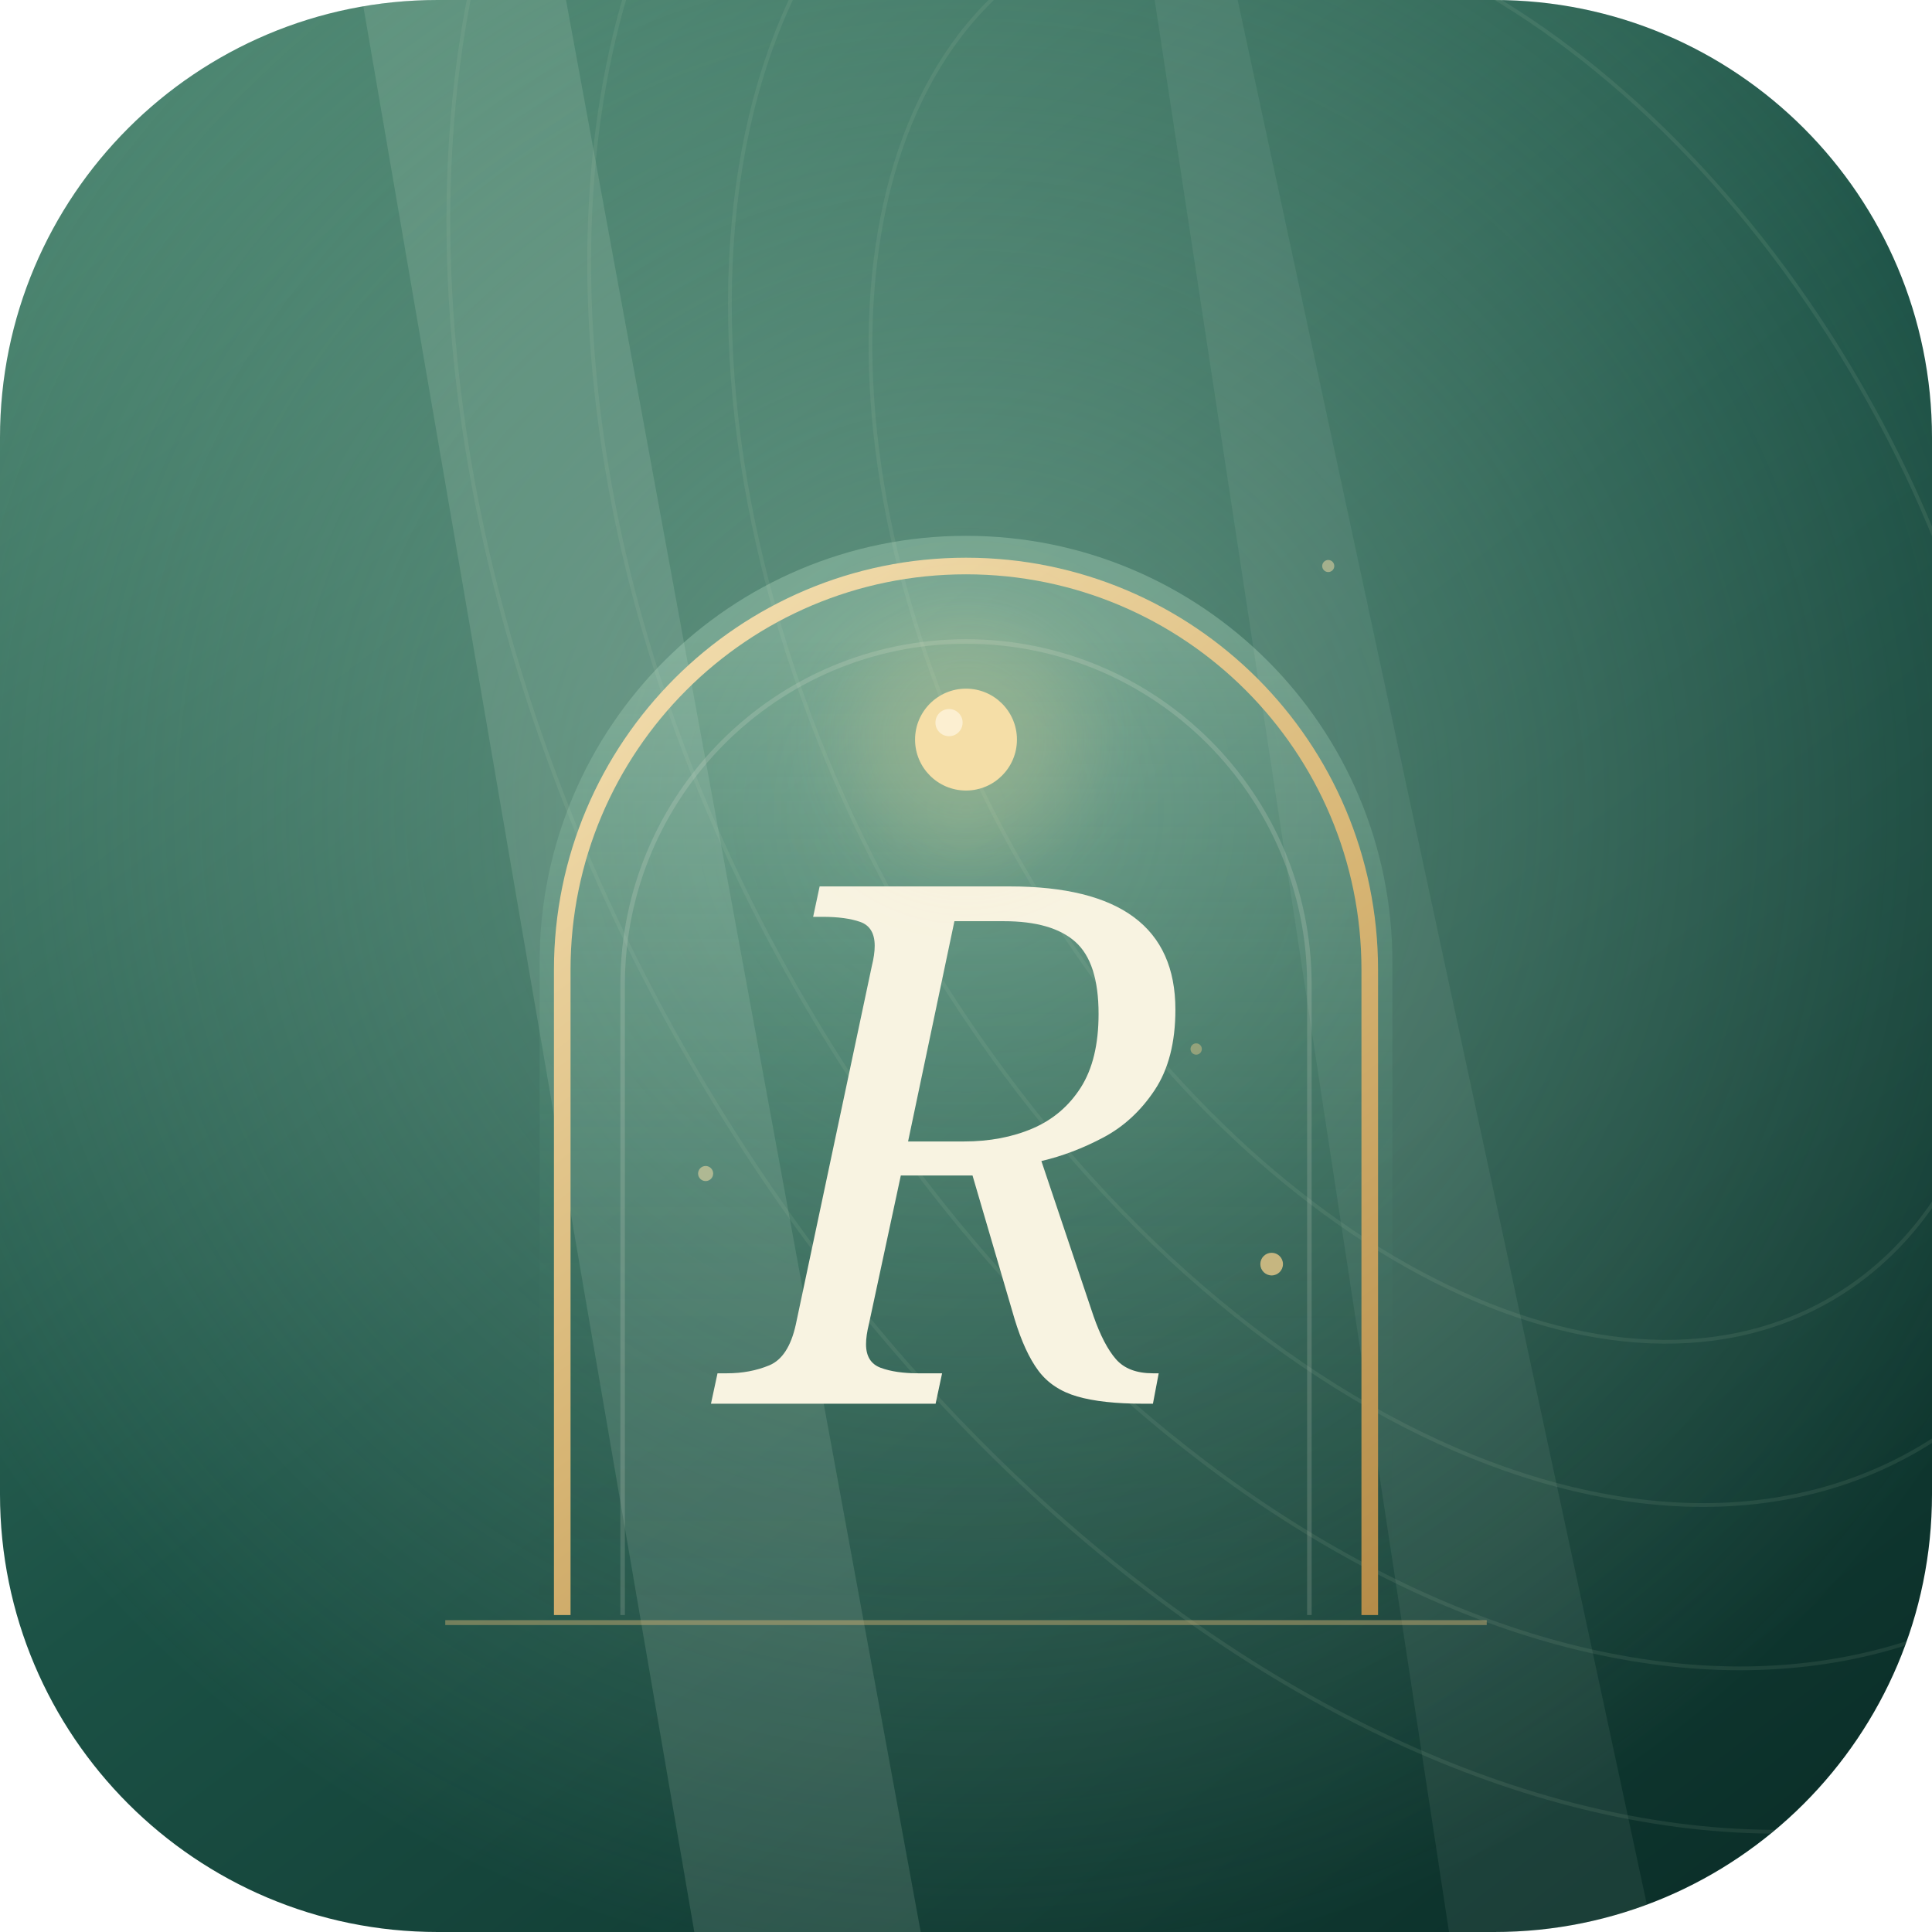
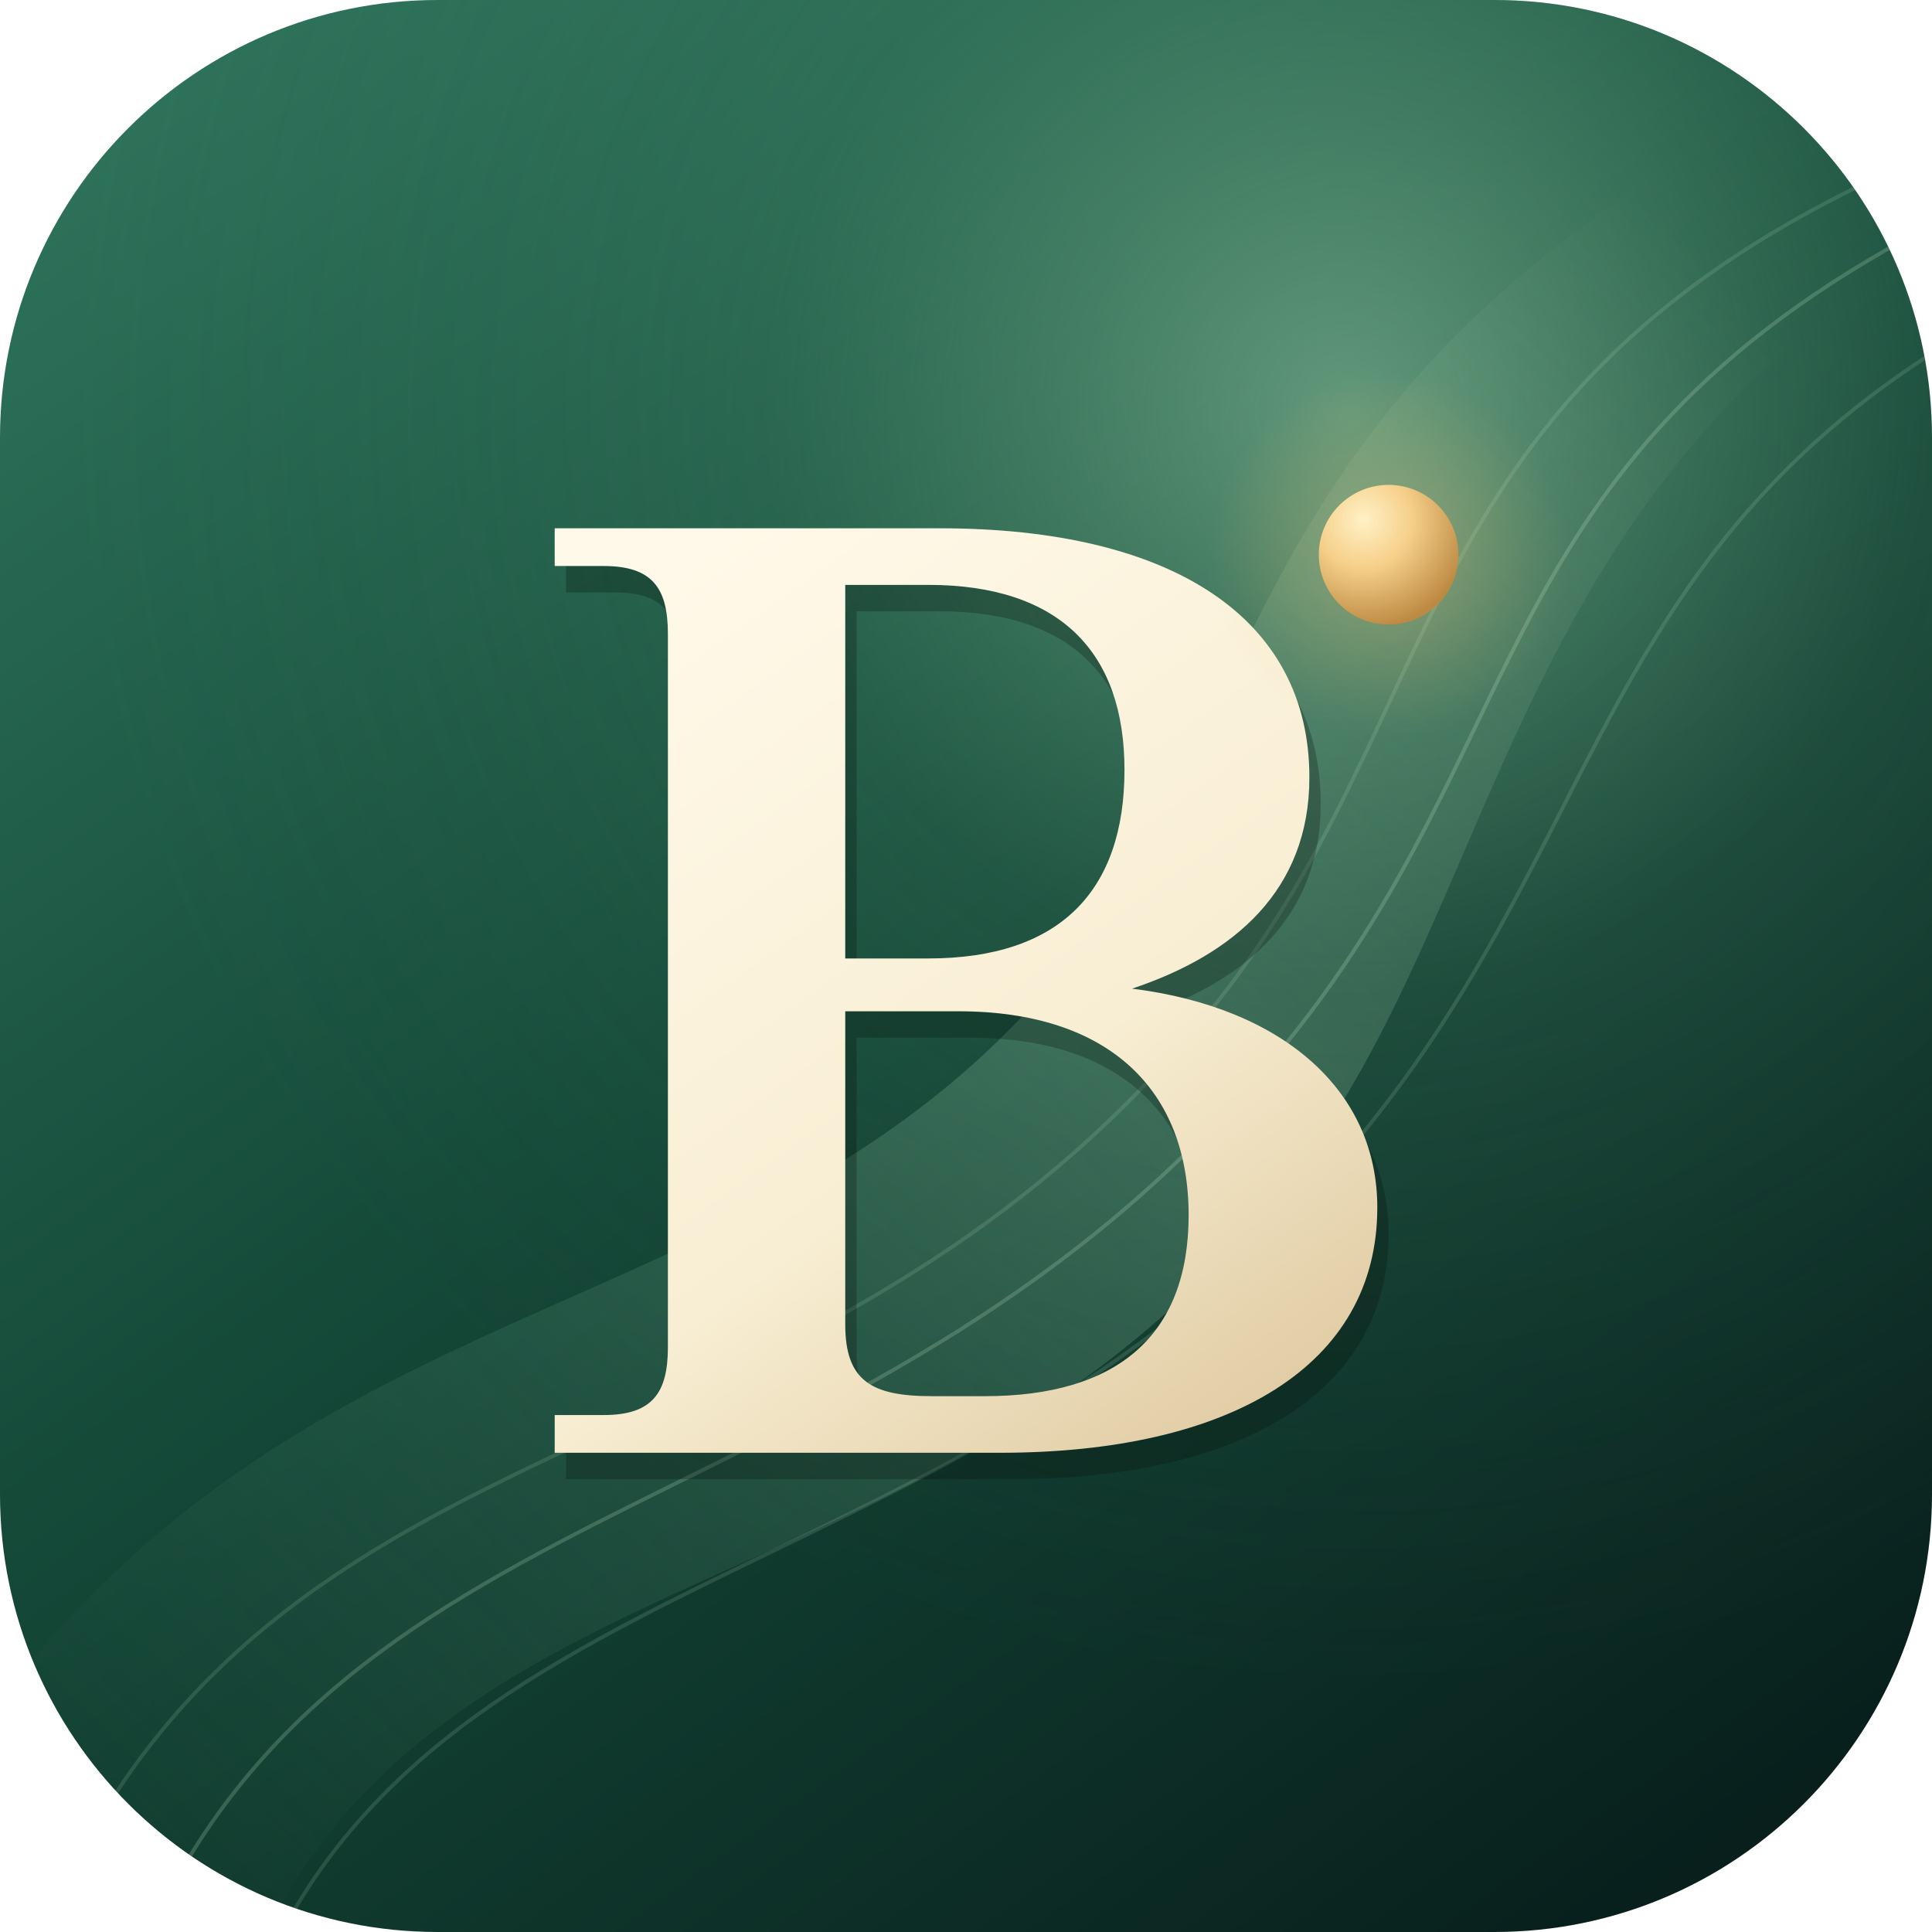
- <svg xmlns="http://www.w3.org/2000/svg" width="512" height="512" viewBox="0 0 512 512" role="img" aria-label="Routine">
+ <svg xmlns="http://www.w3.org/2000/svg" width="512" height="512" viewBox="0 0 512 512" role="img" aria-label="Better">
  <defs>
-     <linearGradient id="bg" x1="60" y1="0" x2="450" y2="512" gradientUnits="userSpaceOnUse">
-       <stop stop-color="#4A846F" />
-       <stop offset=".5" stop-color="#1B5145" />
-       <stop offset="1" stop-color="#0B2F29" />
-     </linearGradient>
-     <radialGradient id="glow" cx=".5" cy=".42" r=".6">
-       <stop stop-color="#C8F1D5" stop-opacity=".38" />
-       <stop offset="1" stop-color="#C8F1D5" stop-opacity="0" />
-     </radialGradient>
-     <linearGradient id="portal" x1="256" y1="170" x2="256" y2="430" gradientUnits="userSpaceOnUse">
-       <stop stop-color="#D2F5DA" stop-opacity=".26" />
-       <stop offset=".52" stop-color="#62AC8C" stop-opacity=".10" />
-       <stop offset="1" stop-color="#0F352E" stop-opacity="0" />
-     </linearGradient>
-     <linearGradient id="gold" x1="160" y1="160" x2="360" y2="430" gradientUnits="userSpaceOnUse">
-       <stop stop-color="#F4E0B2" />
-       <stop offset=".52" stop-color="#D7B574" />
-       <stop offset="1" stop-color="#B58C49" />
-     </linearGradient>
-     <filter id="soft" x="-100%" y="-100%" width="300%" height="300%">
-       <feGaussianBlur stdDeviation="11" />
-     </filter>
    <clipPath id="tile">
      <rect width="512" height="512" rx="116" />
    </clipPath>
+     <linearGradient id="ground" x1="62" y1="0" x2="428" y2="512" gradientUnits="userSpaceOnUse">
+       <stop stop-color="#2E735B" />
+       <stop offset=".46" stop-color="#154A39" />
+       <stop offset="1" stop-color="#081F1C" />
+     </linearGradient>
+     <radialGradient id="light" cx="357" cy="109" r="341" gradientUnits="userSpaceOnUse">
+       <stop stop-color="#A5DAB1" stop-opacity=".53" />
+       <stop offset=".45" stop-color="#78BD96" stop-opacity=".13" />
+       <stop offset="1" stop-color="#366F55" stop-opacity="0" />
+     </radialGradient>
+     <linearGradient id="ribbon" x1="34" y1="490" x2="449" y2="66" gradientUnits="userSpaceOnUse">
+       <stop stop-color="#63A787" stop-opacity="0" />
+       <stop offset=".55" stop-color="#96CFAD" stop-opacity=".26" />
+       <stop offset="1" stop-color="#D6E5B8" stop-opacity="0" />
+     </linearGradient>
+     <linearGradient id="ivory" x1="185" y1="147" x2="353" y2="383" gradientUnits="userSpaceOnUse">
+       <stop stop-color="#FFF9E9" />
+       <stop offset=".57" stop-color="#F8EED3" />
+       <stop offset="1" stop-color="#DDC79D" />
+     </linearGradient>
+     <radialGradient id="ember" cx=".32" cy=".25" r=".78">
+       <stop stop-color="#FFF1C6" />
+       <stop offset=".44" stop-color="#F6D08A" />
+       <stop offset="1" stop-color="#BD8A43" />
+     </radialGradient>
+     <radialGradient id="halo">
+       <stop stop-color="#FFDB8E" stop-opacity=".66" />
+       <stop offset="1" stop-color="#F2BA61" stop-opacity="0" />
+     </radialGradient>
+     <path id="letter" fill-rule="evenodd" d="M142 144h102c62 0 98 24 98 66 0 30-20 47-47 56 40 5 65 27 65 58 0 42-39 65-100 65H142v-10h13c13 0 17-6 17-18V172c0-12-4-18-17-18h-13zm77 15v99h22c35 0 52-18 52-50 0-31-17-49-52-49zm0 113v83c0 15 7 19 23 19h14c35 0 54-16 54-48 0-33-21-54-61-54z" />
  </defs>
  <g clip-path="url(#tile)">
-     <rect width="512" height="512" fill="url(#bg)" />
-     <rect width="512" height="512" fill="url(#glow)" />
-     <g fill="#DDF3DD" opacity=".13">
-       <path d="M96 0h54l94 512H184z" />
-       <path d="M306 0h22l110 512h-54z" opacity=".55" />
+     <rect width="512" height="512" fill="url(#ground)" />
+     <rect width="512" height="512" fill="url(#light)" />
+     <path d="M-14 471c88-138 216-112 299-218 52-66 46-161 203-232l51 29C405 113 402 224 350 301 259 435 106 401 61 535z" fill="url(#ribbon)" />
+     <g fill="none" stroke="#CAEDCB">
+       <path d="M13 508c61-139 201-111 306-238 67-81 51-166 185-226" opacity=".14" />
+       <path d="M37 518c54-128 195-111 301-238 71-85 54-160 179-223" opacity=".21" />
+       <path d="M66 531c47-122 195-106 297-233 64-80 62-158 167-215" opacity=".14" />
    </g>
-     <g fill="none" stroke="#C7D6BD" stroke-opacity=".1" stroke-width="1">
-       <ellipse cx="382" cy="166" rx="128" ry="206" transform="rotate(-30 382 166)" />
-       <ellipse cx="382" cy="166" rx="162" ry="252" transform="rotate(-30 382 166)" />
-       <ellipse cx="382" cy="166" rx="196" ry="298" transform="rotate(-30 382 166)" />
-       <ellipse cx="382" cy="166" rx="230" ry="344" transform="rotate(-30 382 166)" />
-     </g>
-     <path d="M143 428V255a113 113 0 0 1 226 0v173z" fill="url(#portal)" />
-     <path d="M149 428V257a107 107 0 0 1 214 0v171" fill="none" stroke="url(#gold)" stroke-width="4.4" />
-     <path d="M165 428V261a91 91 0 0 1 182 0v167" fill="none" stroke="#F7F2E2" stroke-opacity=".16" stroke-width="1.2" />
-     <line x1="118" y1="430" x2="394" y2="430" stroke="#D7B574" stroke-opacity=".45" stroke-width="1.3" />
-     <text x="256" y="372" text-anchor="middle" font-family="'New York', ui-serif, Georgia, serif" font-style="italic" font-weight="500" font-size="192" letter-spacing="-7" fill="#F8F3E1">R</text>
-     <circle cx="256" cy="196" r="31" fill="#FFE29A" opacity=".2" filter="url(#soft)" />
-     <circle cx="256" cy="196" r="13.5" fill="#F5DEA7" />
-     <circle cx="251.5" cy="191.5" r="3.6" fill="#FFF9E8" opacity=".65" />
-     <circle cx="337" cy="335" r="3" fill="#E8C98A" opacity=".8" />
-     <circle cx="187" cy="311" r="2" fill="#F5DEA7" opacity=".55" />
-     <circle cx="317" cy="278" r="1.5" fill="#E8C98A" opacity=".45" />
-     <circle cx="352" cy="150" r="1.6" fill="#F5DEA7" opacity=".5" />
+     <use href="#letter" fill="#020D09" opacity=".26" transform="translate(8 3)" />
+     <use href="#letter" fill="url(#ivory)" transform="translate(5 -4)" />
+     <circle cx="368" cy="147" r="48" fill="url(#halo)" opacity=".5" />
+     <circle cx="368" cy="147" r="18.5" fill="url(#ember)" />
  </g>
</svg>
